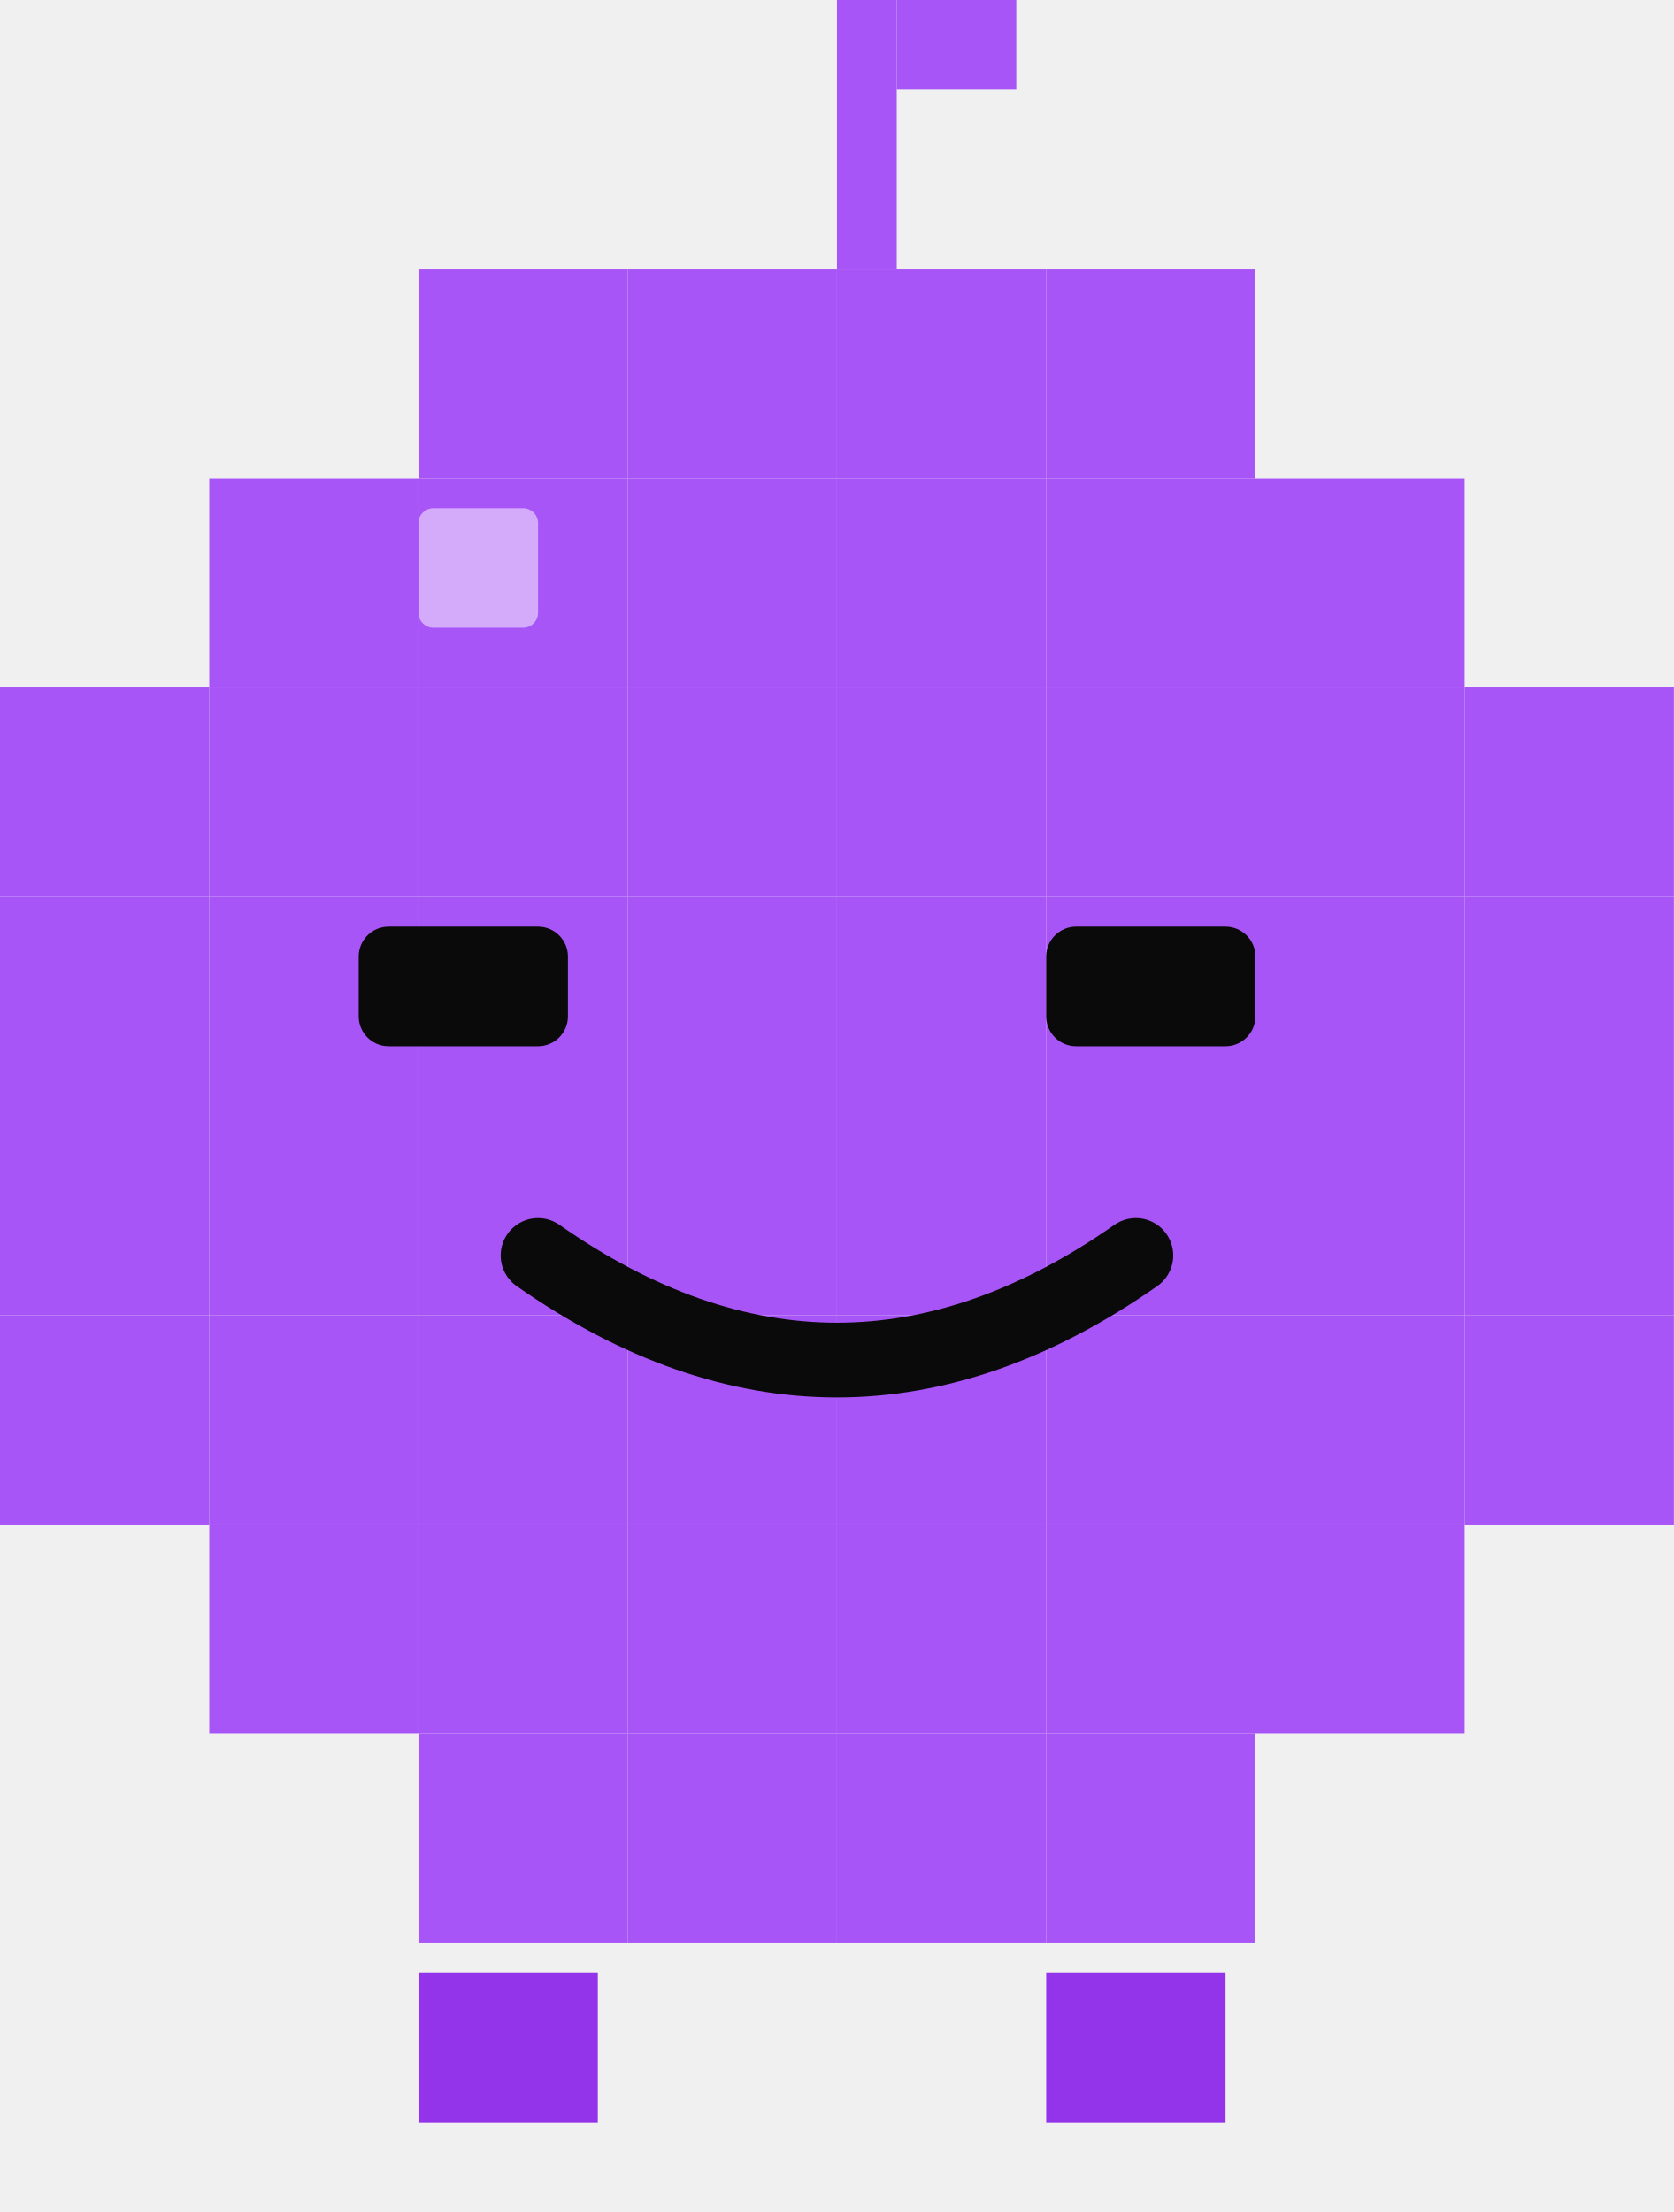
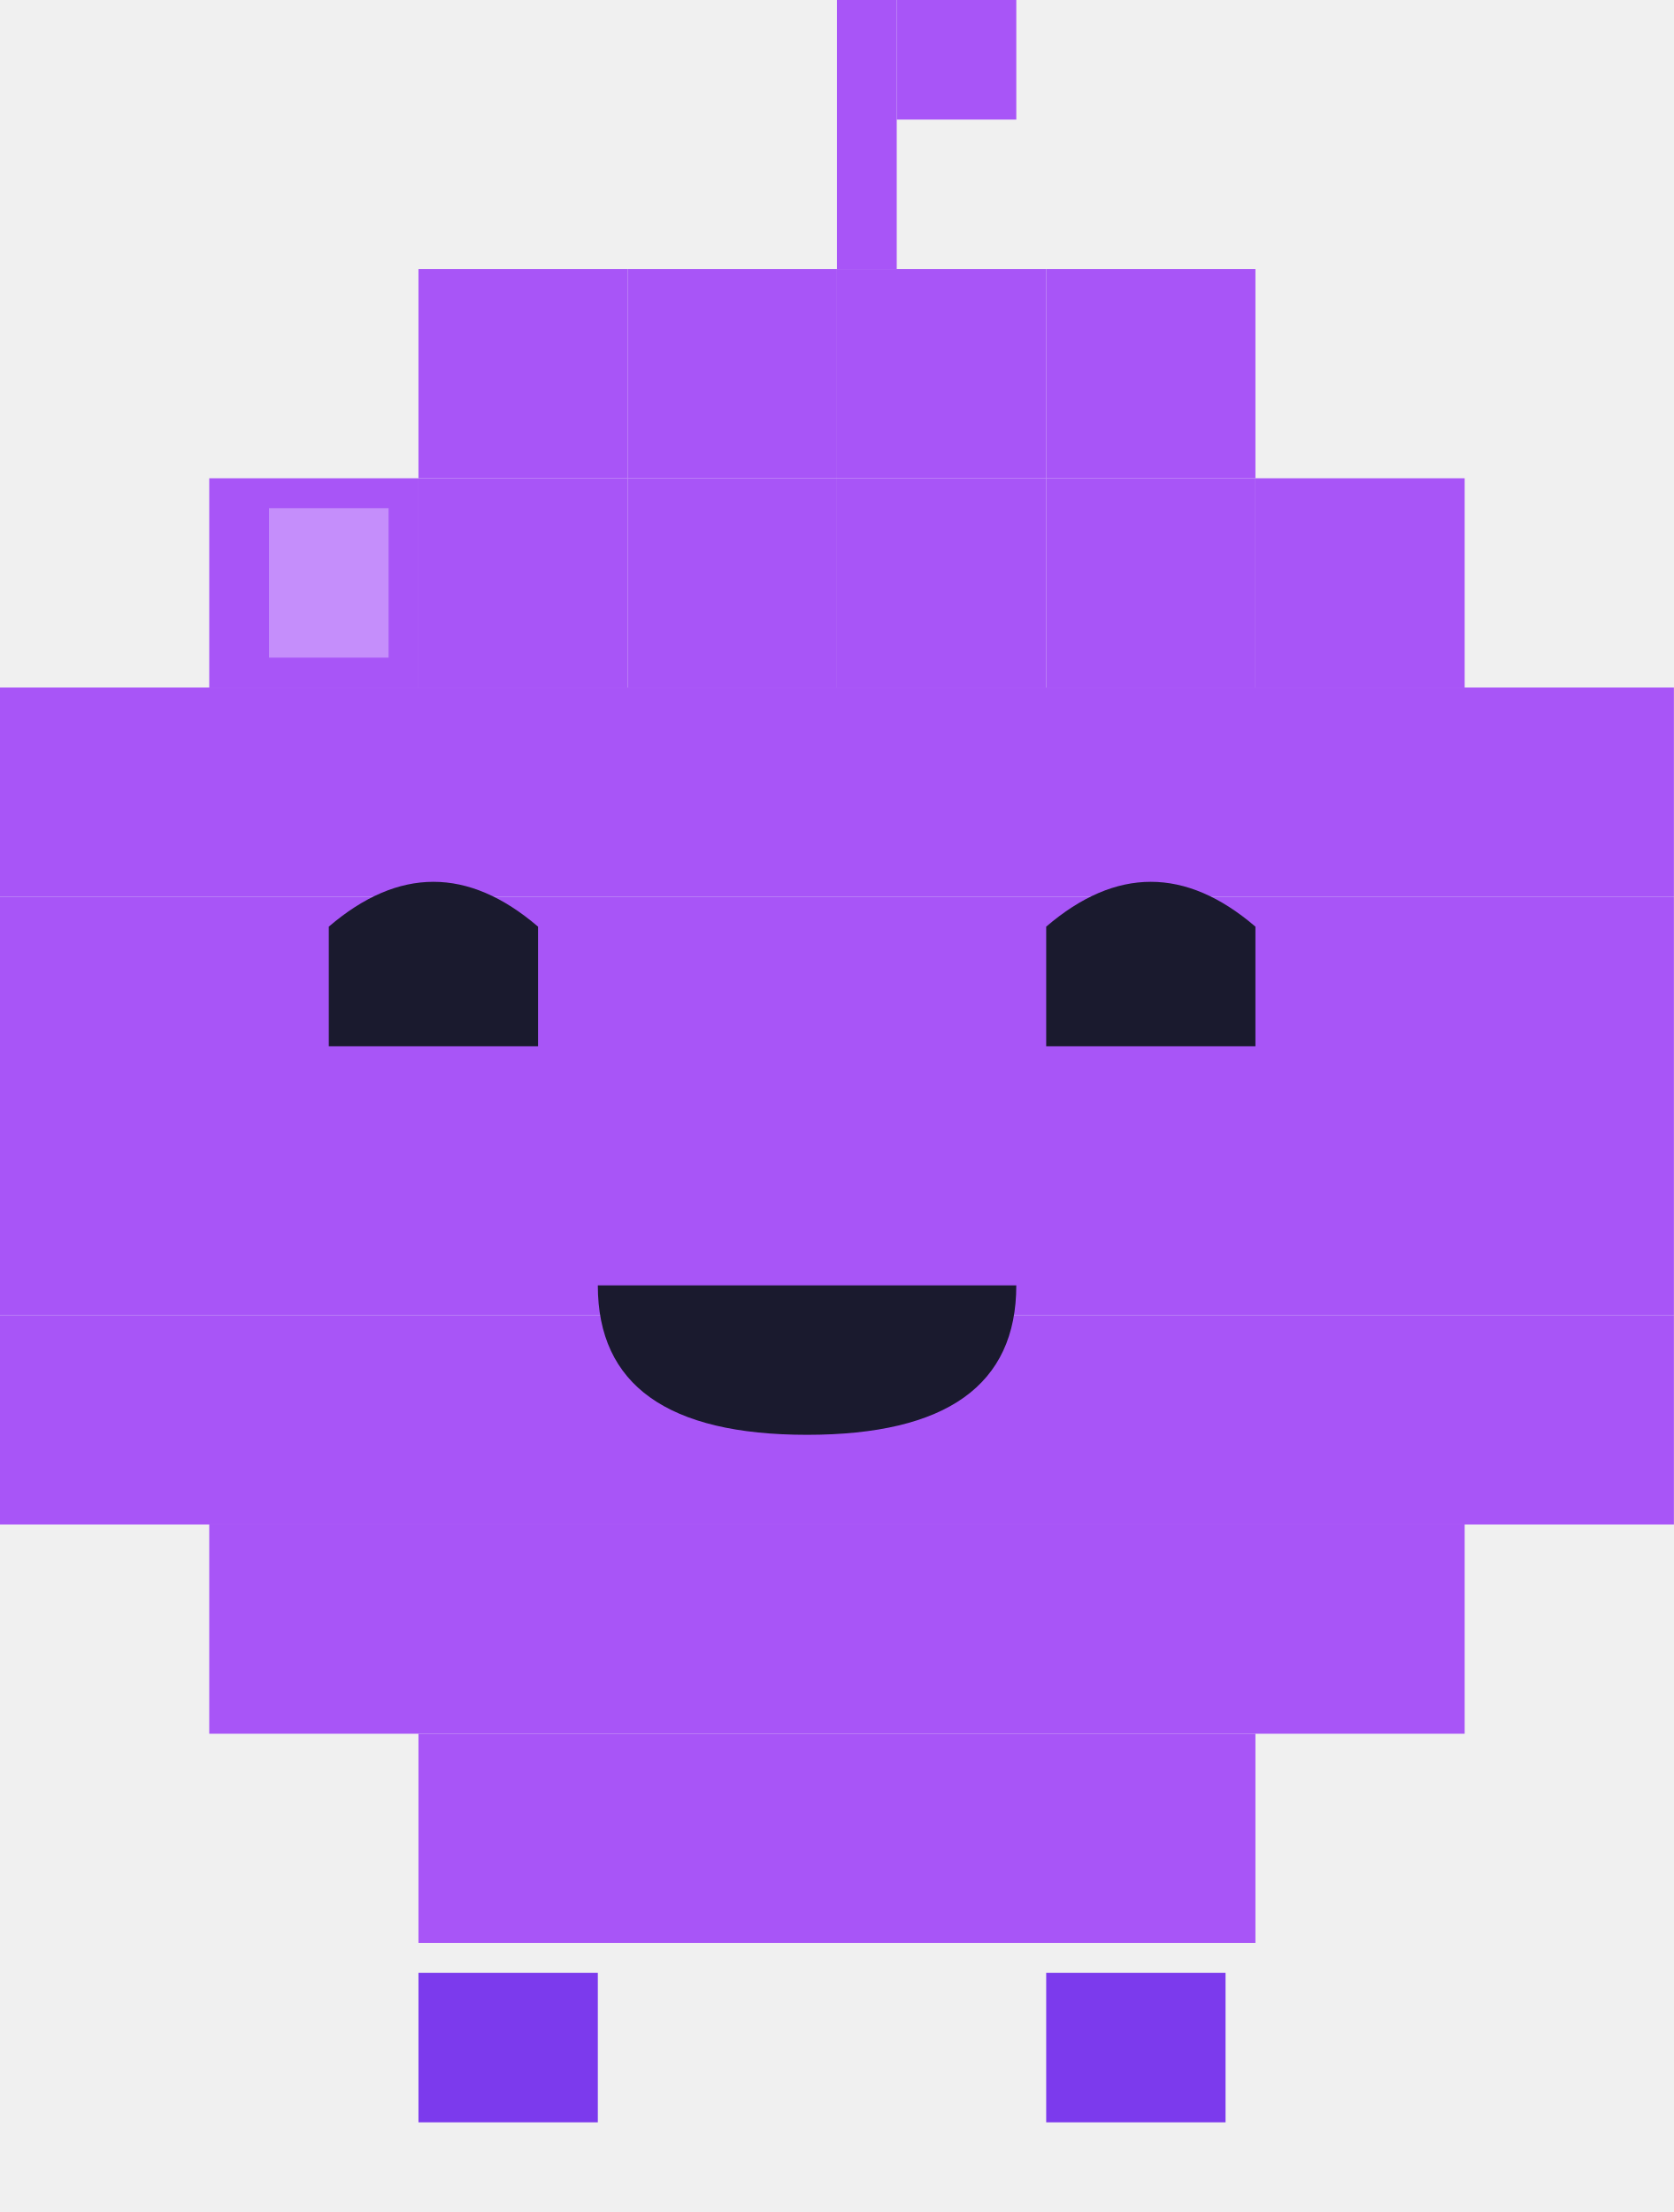
<svg xmlns="http://www.w3.org/2000/svg" viewBox="0 0 56 74" width="56" height="74">
  <rect x="28" y="0" width="2" height="9" fill="#a855f7" />
-   <rect x="30" y="0" width="4" height="3" fill="#a855f7" />
+   <rect x="30" y="0" width="4" height="4" fill="#a855f7" />
  <rect x="14" y="9" width="7" height="7" fill="#a855f7" />
  <rect x="21" y="9" width="7" height="7" fill="#a855f7" />
  <rect x="28" y="9" width="7" height="7" fill="#a855f7" />
  <rect x="35" y="9" width="7" height="7" fill="#a855f7" />
  <rect x="7" y="16" width="7" height="7" fill="#a855f7" />
  <rect x="14" y="16" width="7" height="7" fill="#a855f7" />
  <rect x="21" y="16" width="7" height="7" fill="#a855f7" />
  <rect x="28" y="16" width="7" height="7" fill="#a855f7" />
  <rect x="35" y="16" width="7" height="7" fill="#a855f7" />
  <rect x="42" y="16" width="7" height="7" fill="#a855f7" />
-   <rect x="0" y="23" width="7" height="7" fill="#a855f7" />
-   <rect x="7" y="23" width="7" height="7" fill="#a855f7" />
-   <rect x="14" y="23" width="7" height="7" fill="#a855f7" />
-   <rect x="21" y="23" width="7" height="7" fill="#a855f7" />
-   <rect x="28" y="23" width="7" height="7" fill="#a855f7" />
-   <rect x="35" y="23" width="7" height="7" fill="#a855f7" />
-   <rect x="42" y="23" width="7" height="7" fill="#a855f7" />
-   <rect x="49" y="23" width="7" height="7" fill="#a855f7" />
-   <rect x="0" y="30" width="7" height="7" fill="#a855f7" />
-   <rect x="7" y="30" width="7" height="7" fill="#a855f7" />
-   <rect x="14" y="30" width="7" height="7" fill="#a855f7" />
-   <rect x="21" y="30" width="7" height="7" fill="#a855f7" />
-   <rect x="28" y="30" width="7" height="7" fill="#a855f7" />
-   <rect x="35" y="30" width="7" height="7" fill="#a855f7" />
-   <rect x="42" y="30" width="7" height="7" fill="#a855f7" />
-   <rect x="49" y="30" width="7" height="7" fill="#a855f7" />
-   <rect x="0" y="37" width="7" height="7" fill="#a855f7" />
-   <rect x="7" y="37" width="7" height="7" fill="#a855f7" />
-   <rect x="14" y="37" width="7" height="7" fill="#a855f7" />
-   <rect x="21" y="37" width="7" height="7" fill="#a855f7" />
-   <rect x="28" y="37" width="7" height="7" fill="#a855f7" />
-   <rect x="35" y="37" width="7" height="7" fill="#a855f7" />
-   <rect x="42" y="37" width="7" height="7" fill="#a855f7" />
-   <rect x="49" y="37" width="7" height="7" fill="#a855f7" />
-   <rect x="0" y="44" width="7" height="7" fill="#a855f7" />
-   <rect x="7" y="44" width="7" height="7" fill="#a855f7" />
-   <rect x="14" y="44" width="7" height="7" fill="#a855f7" />
-   <rect x="21" y="44" width="7" height="7" fill="#a855f7" />
-   <rect x="28" y="44" width="7" height="7" fill="#a855f7" />
-   <rect x="35" y="44" width="7" height="7" fill="#a855f7" />
-   <rect x="42" y="44" width="7" height="7" fill="#a855f7" />
-   <rect x="49" y="44" width="7" height="7" fill="#a855f7" />
-   <rect x="7" y="51" width="7" height="7" fill="#a855f7" />
-   <rect x="14" y="51" width="7" height="7" fill="#a855f7" />
-   <rect x="21" y="51" width="7" height="7" fill="#a855f7" />
-   <rect x="28" y="51" width="7" height="7" fill="#a855f7" />
-   <rect x="35" y="51" width="7" height="7" fill="#a855f7" />
-   <rect x="42" y="51" width="7" height="7" fill="#a855f7" />
-   <rect x="14" y="58" width="7" height="7" fill="#a855f7" />
-   <rect x="21" y="58" width="7" height="7" fill="#a855f7" />
-   <rect x="28" y="58" width="7" height="7" fill="#a855f7" />
-   <rect x="35" y="58" width="7" height="7" fill="#a855f7" />
-   <rect x="14" y="17" width="4" height="4" fill="#fff" opacity="0.5" rx="0.5" />
-   <rect x="12" y="31" width="7" height="4" rx="1" fill="#0A0A0A" />
-   <rect x="35" y="31" width="7" height="4" rx="1" fill="#0A0A0A" />
-   <path d="M18 42 Q28 49 38 42" fill="none" stroke="#0A0A0A" stroke-width="2.5" stroke-linecap="round" />
-   <rect x="14" y="66" width="6" height="5" fill="#9333ea" />
-   <rect x="35" y="66" width="6" height="5" fill="#9333ea" />
+   <rect x="0" y="23" width="56" height="7" fill="#a855f7" />
+   <rect x="0" y="30" width="56" height="7" fill="#a855f7" />
+   <rect x="0" y="37" width="56" height="7" fill="#a855f7" />
+   <rect x="0" y="44" width="56" height="7" fill="#a855f7" />
+   <rect x="7" y="51" width="42" height="7" fill="#a855f7" />
+   <rect x="14" y="58" width="28" height="7" fill="#a855f7" />
+   <rect x="9" y="17" width="4" height="5" fill="#d8b4fe" opacity="0.6" />
+   <path d="M11 35 L11 31 Q14.5 28 18 31 L18 35 Z" fill="#1a1a2e" />
+   <path d="M35 35 L35 31 Q38.5 28 42 31 L42 35 Z" fill="#1a1a2e" />
+   <path d="M20 43 L34 43 Q34 48 27 48 Q20 48 20 43 Z" fill="#1a1a2e" />
+   <rect x="14" y="66" width="6" height="5" fill="#7c3aed" />
+   <rect x="35" y="66" width="6" height="5" fill="#7c3aed" />
</svg>
